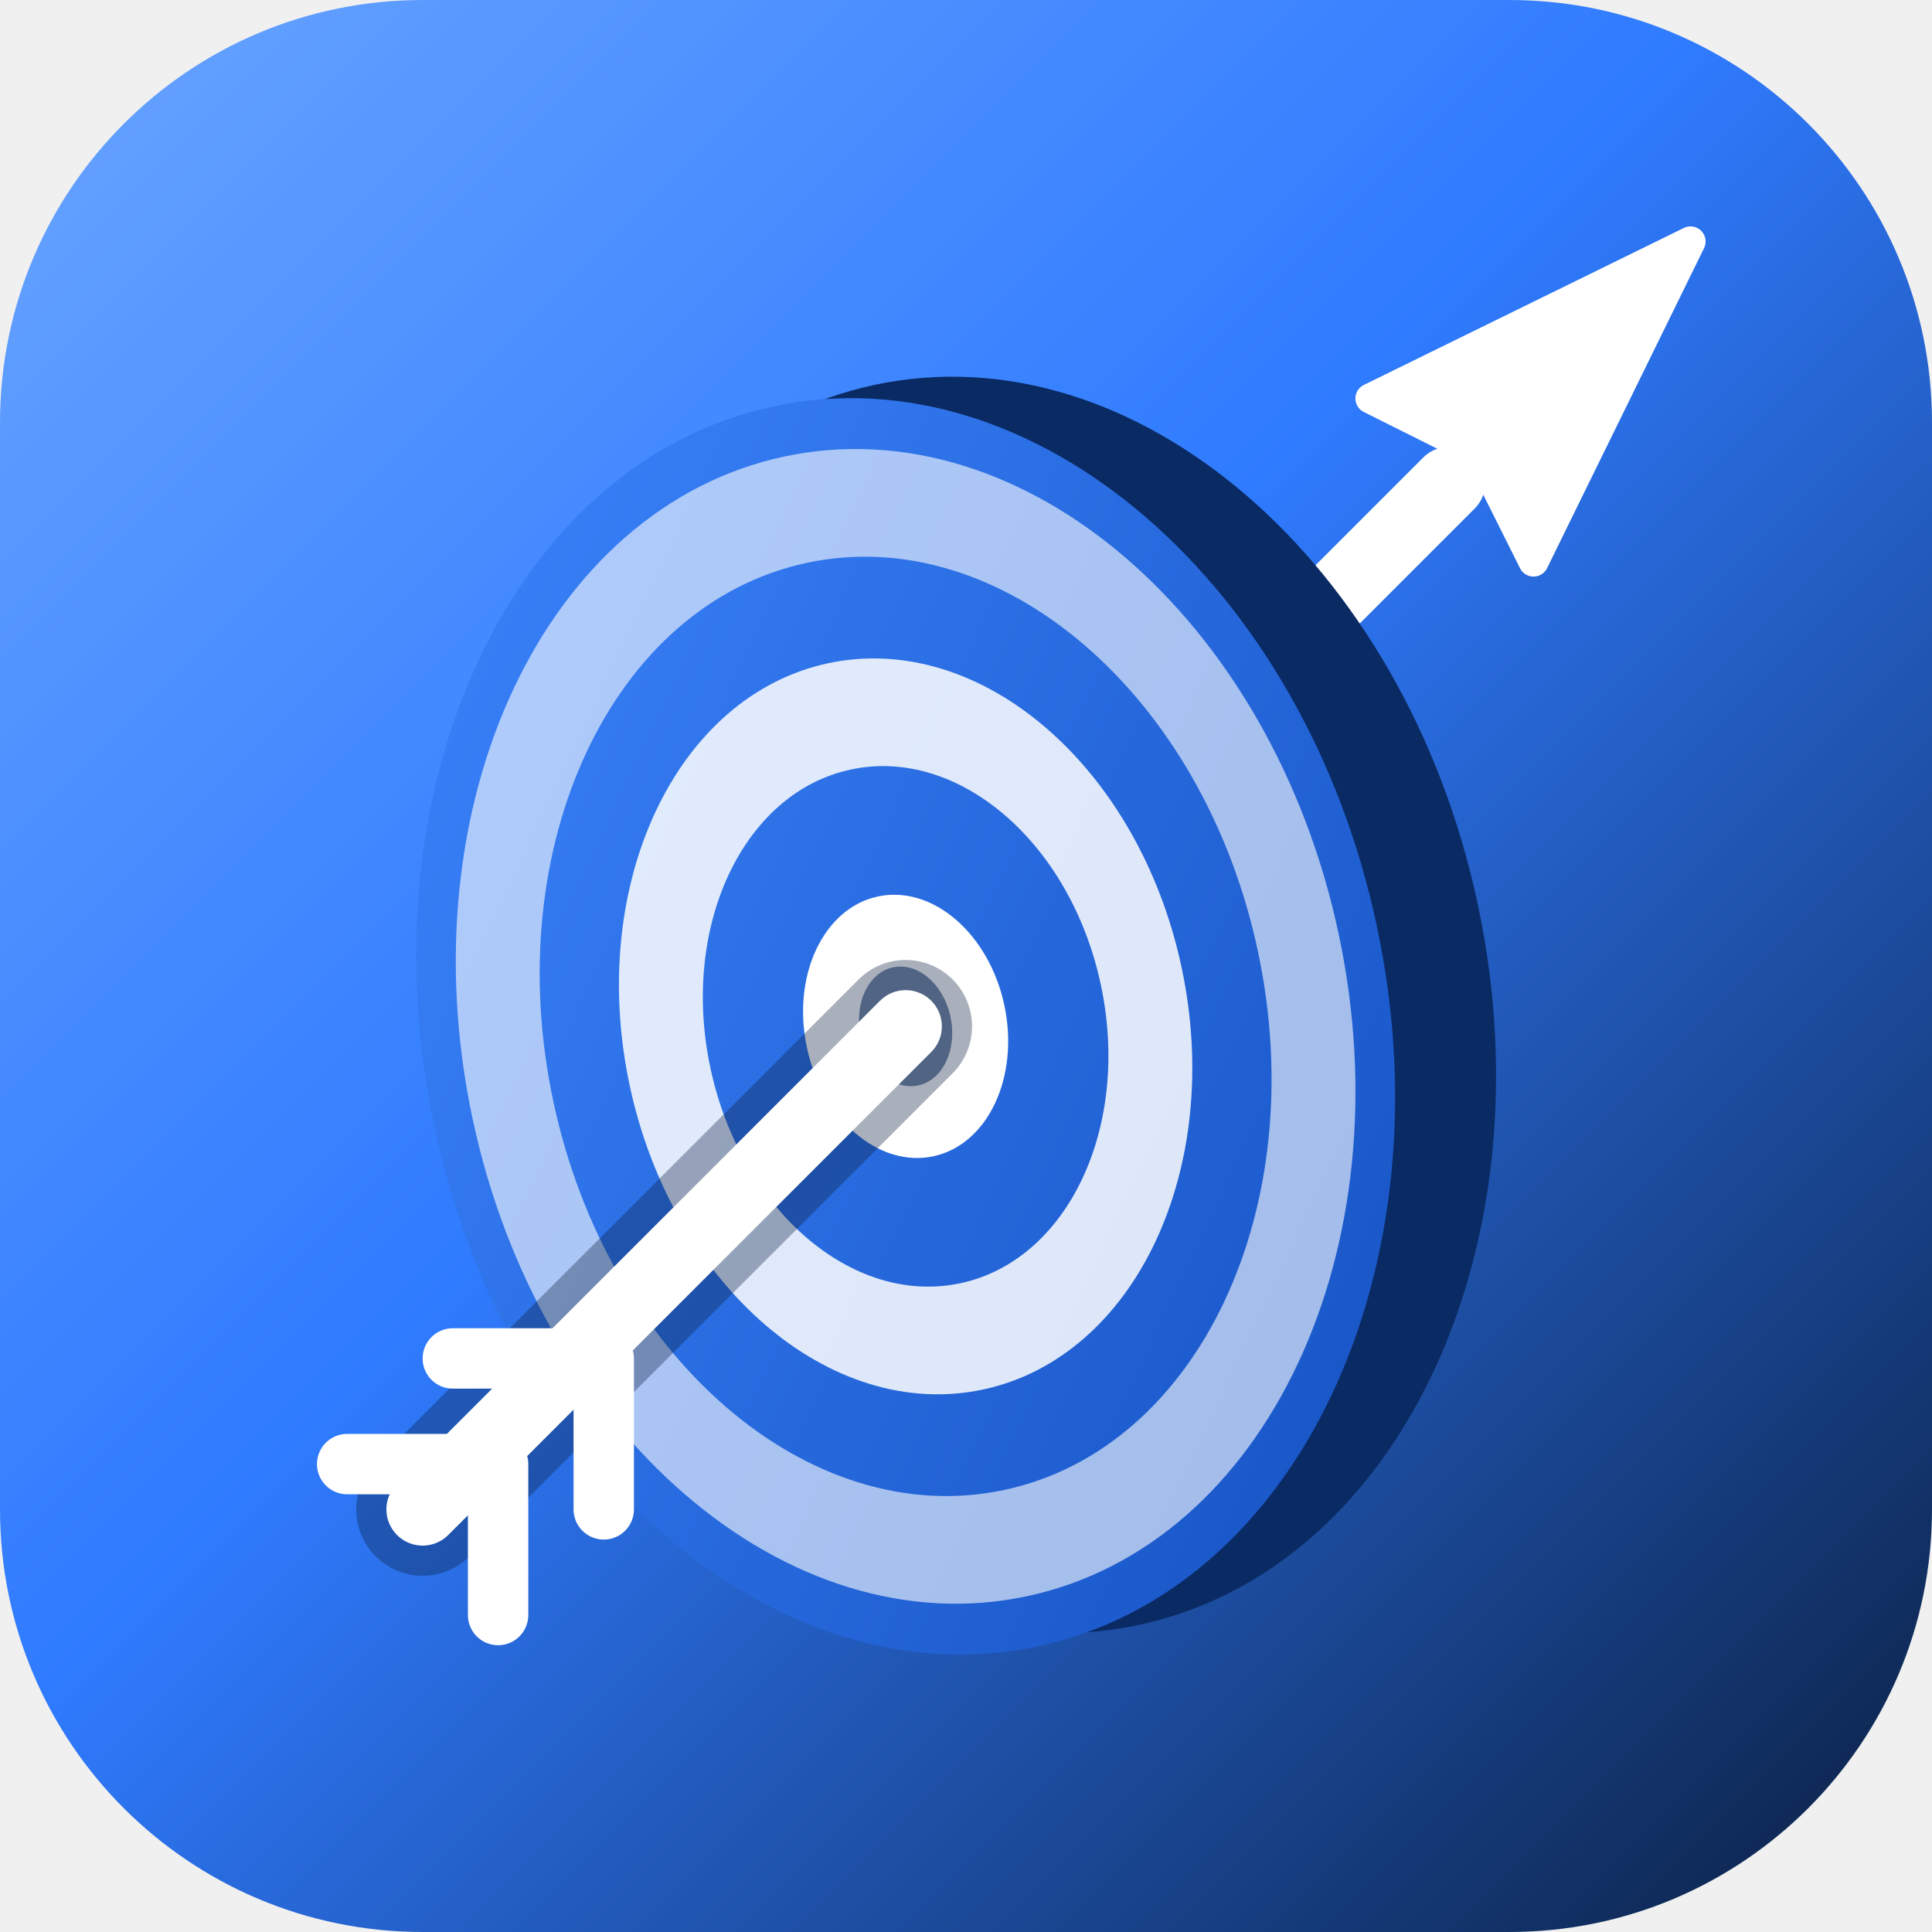
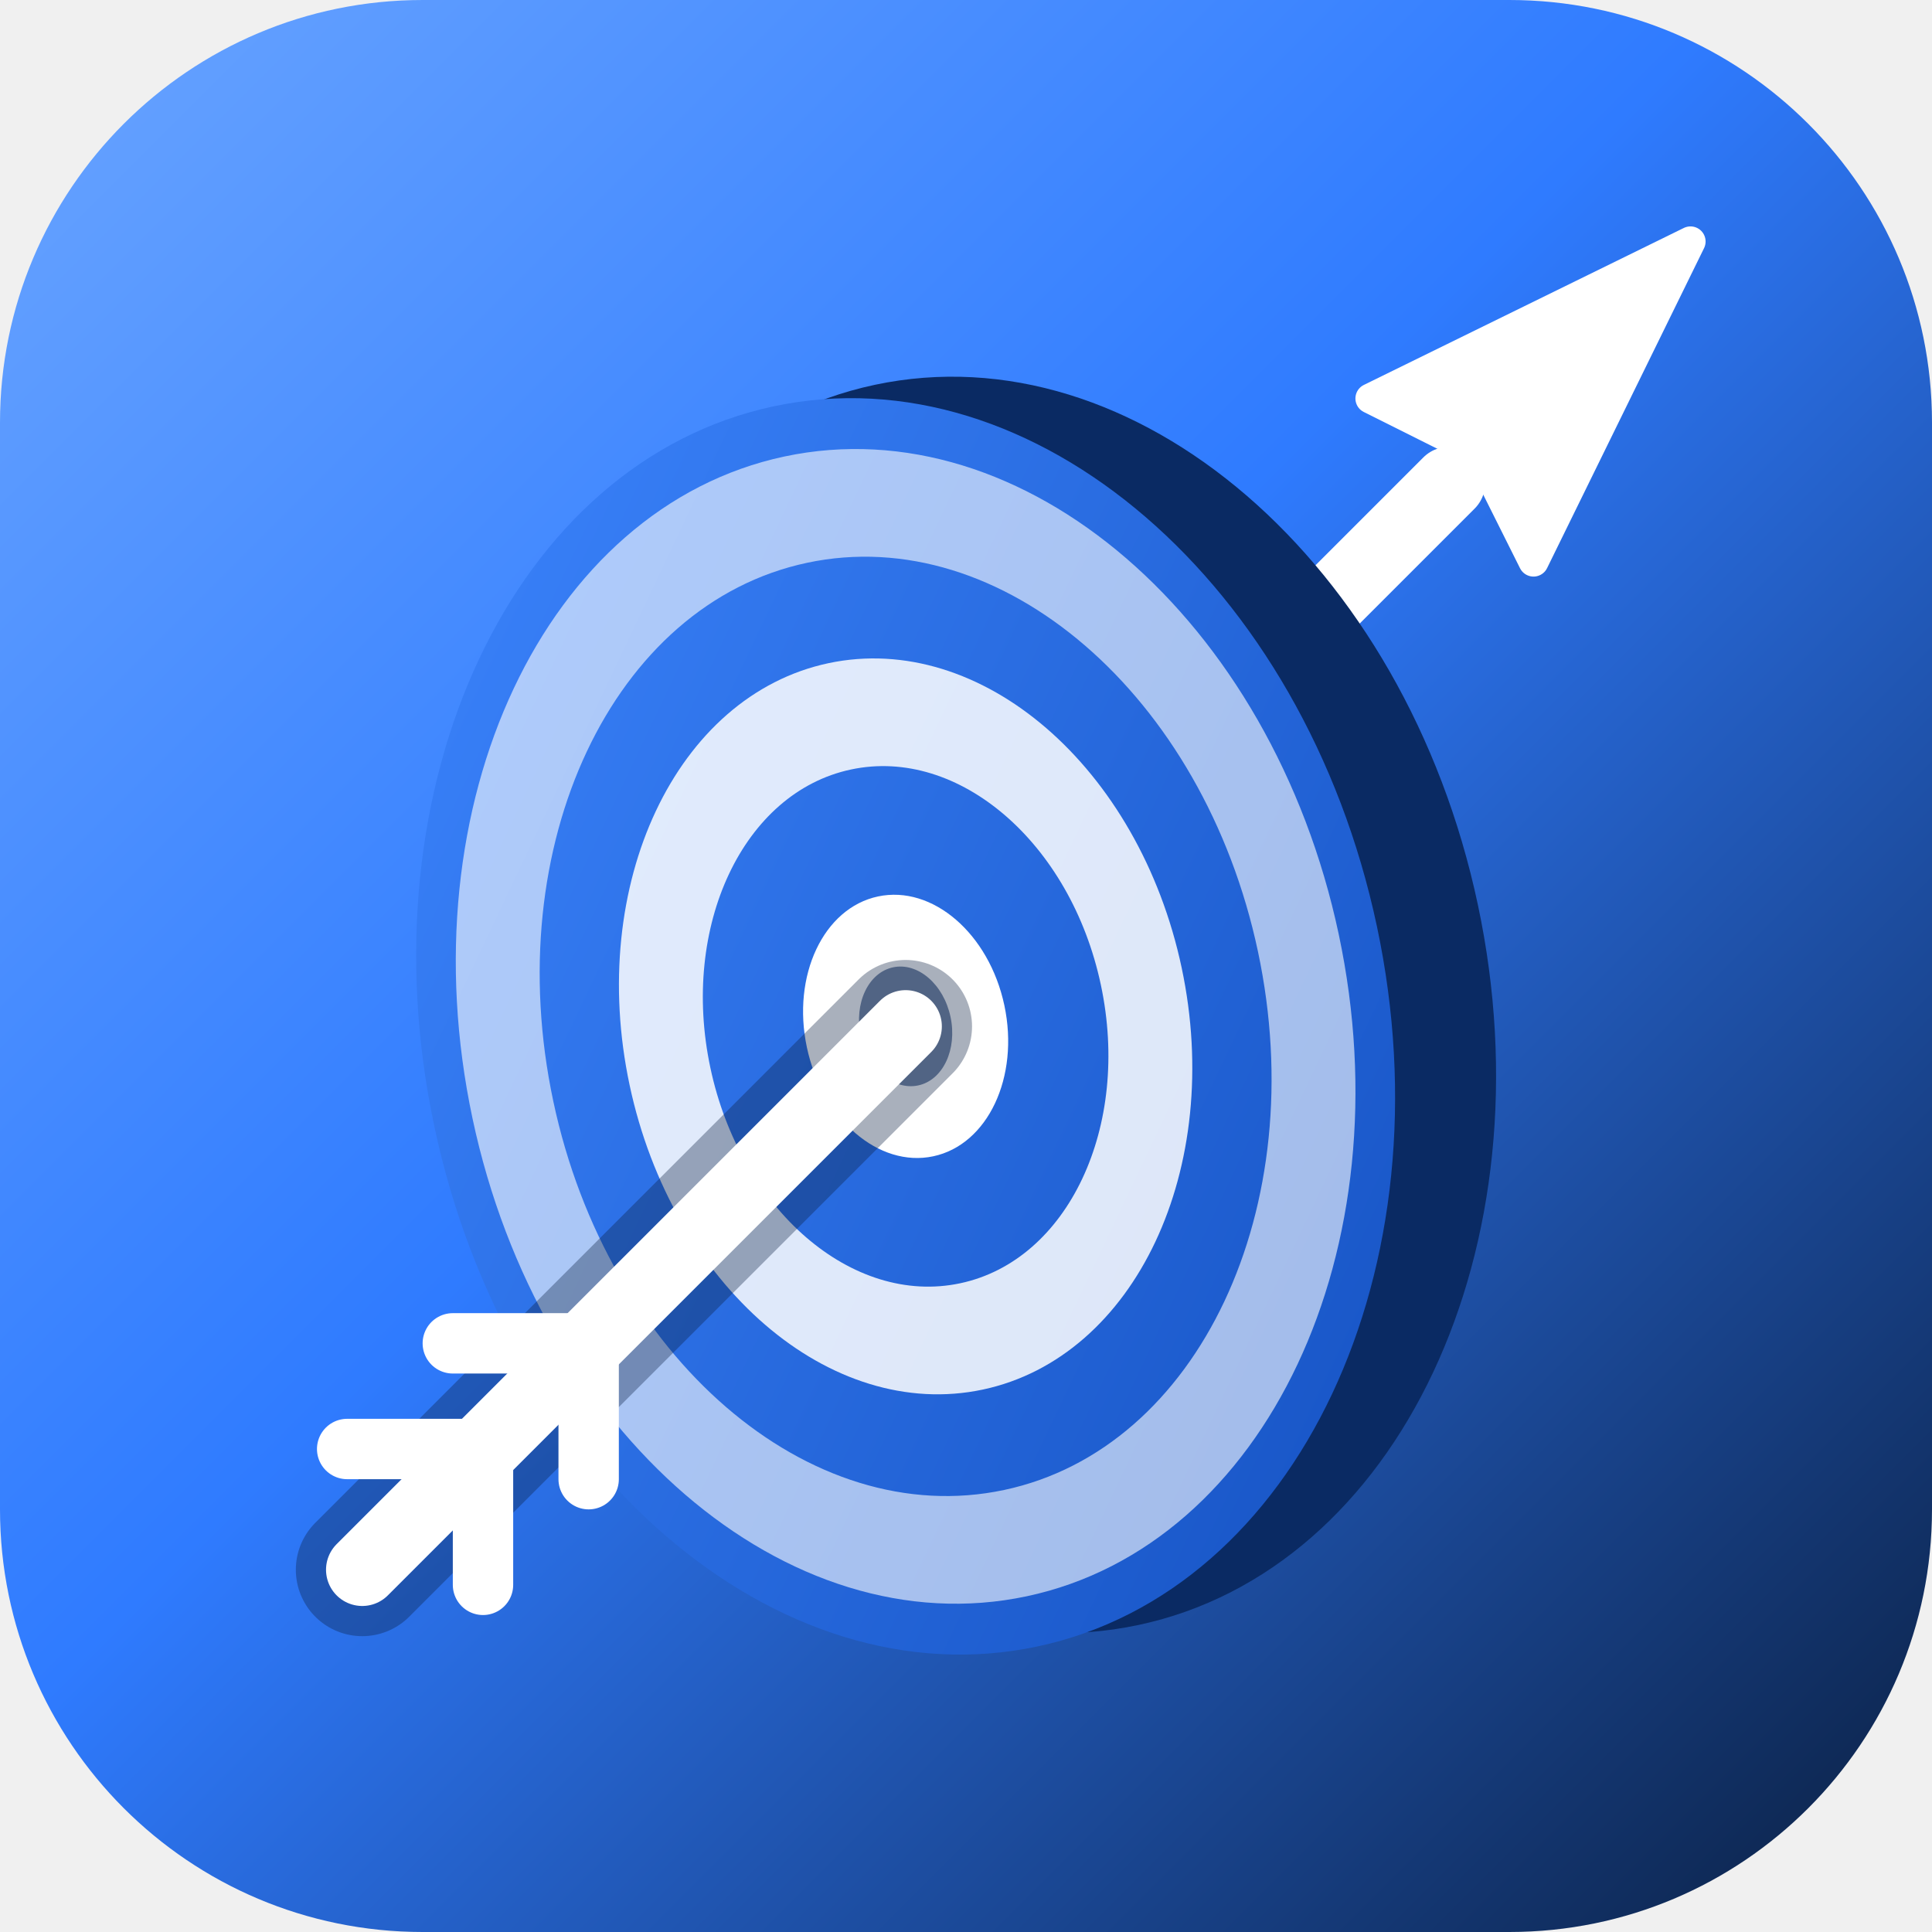
<svg xmlns="http://www.w3.org/2000/svg" viewBox="0 0 64 64">
  <defs>
    <linearGradient id="tile" x1="0" y1="0" x2="1" y2="1">
      <stop offset="0" stop-color="#6aa5ff" />
      <stop offset="0.45" stop-color="#2f7bff" />
      <stop offset="1" stop-color="#0a1e3f" />
    </linearGradient>
    <linearGradient id="face" x1="0" y1="0" x2="1" y2="1">
      <stop offset="0" stop-color="#3d86ff" />
      <stop offset="1" stop-color="#1450c0" />
    </linearGradient>
  </defs>
  <rect width="64" height="64" rx="14" fill="url(#tile)" />
  <path d="M38 26 L48 16" stroke="#fff" stroke-width="2.4" stroke-linecap="round" />
  <path d="M56 8 L50.8 18.6 L49 15 L45.4 13.2 Z" fill="#fff" stroke="#fff" stroke-width="1" stroke-linejoin="round" />
  <g transform="translate(30 34) rotate(-12) scale(0.76 1)">
    <circle cx="4.5" r="21" fill="#0a2a63" />
    <circle r="21" fill="url(#face)" />
    <g fill="none" stroke="#fff">
      <circle r="17.5" stroke-width="3.6" stroke-opacity="0.6" />
      <circle r="10.5" stroke-width="3.6" stroke-opacity="0.85" />
    </g>
    <circle r="4.4" fill="#fff" />
    <circle r="2" fill="#0a2a63" fill-opacity="0.55" />
  </g>
-   <path d="M14 50 L30 34" stroke="#0a1e3f" stroke-opacity="0.35" stroke-width="4.4" stroke-linecap="round" />
-   <path d="M14 50 L30 34" stroke="#fff" stroke-width="2.4" stroke-linecap="round" />
-   <path d="M11.5 48.5 L16.5 48.5 L16.5 53.5 M15 45 L20 45 L20 50" fill="none" stroke="#fff" stroke-width="2" stroke-linecap="round" stroke-linejoin="round" />
+   <path d="M12 52 L30 34" stroke="#0a1e3f" stroke-opacity="0.35" stroke-width="4.4" stroke-linecap="round" />
+   <path d="M12 52 L30 34" stroke="#fff" stroke-width="2.4" stroke-linecap="round" />
+   <path d="M11.5 48 L16 48 L16 52.5 M15 44.5 L19.5 44.5 L19.5 49" fill="none" stroke="#fff" stroke-width="2" stroke-linecap="round" stroke-linejoin="round" />
</svg>
